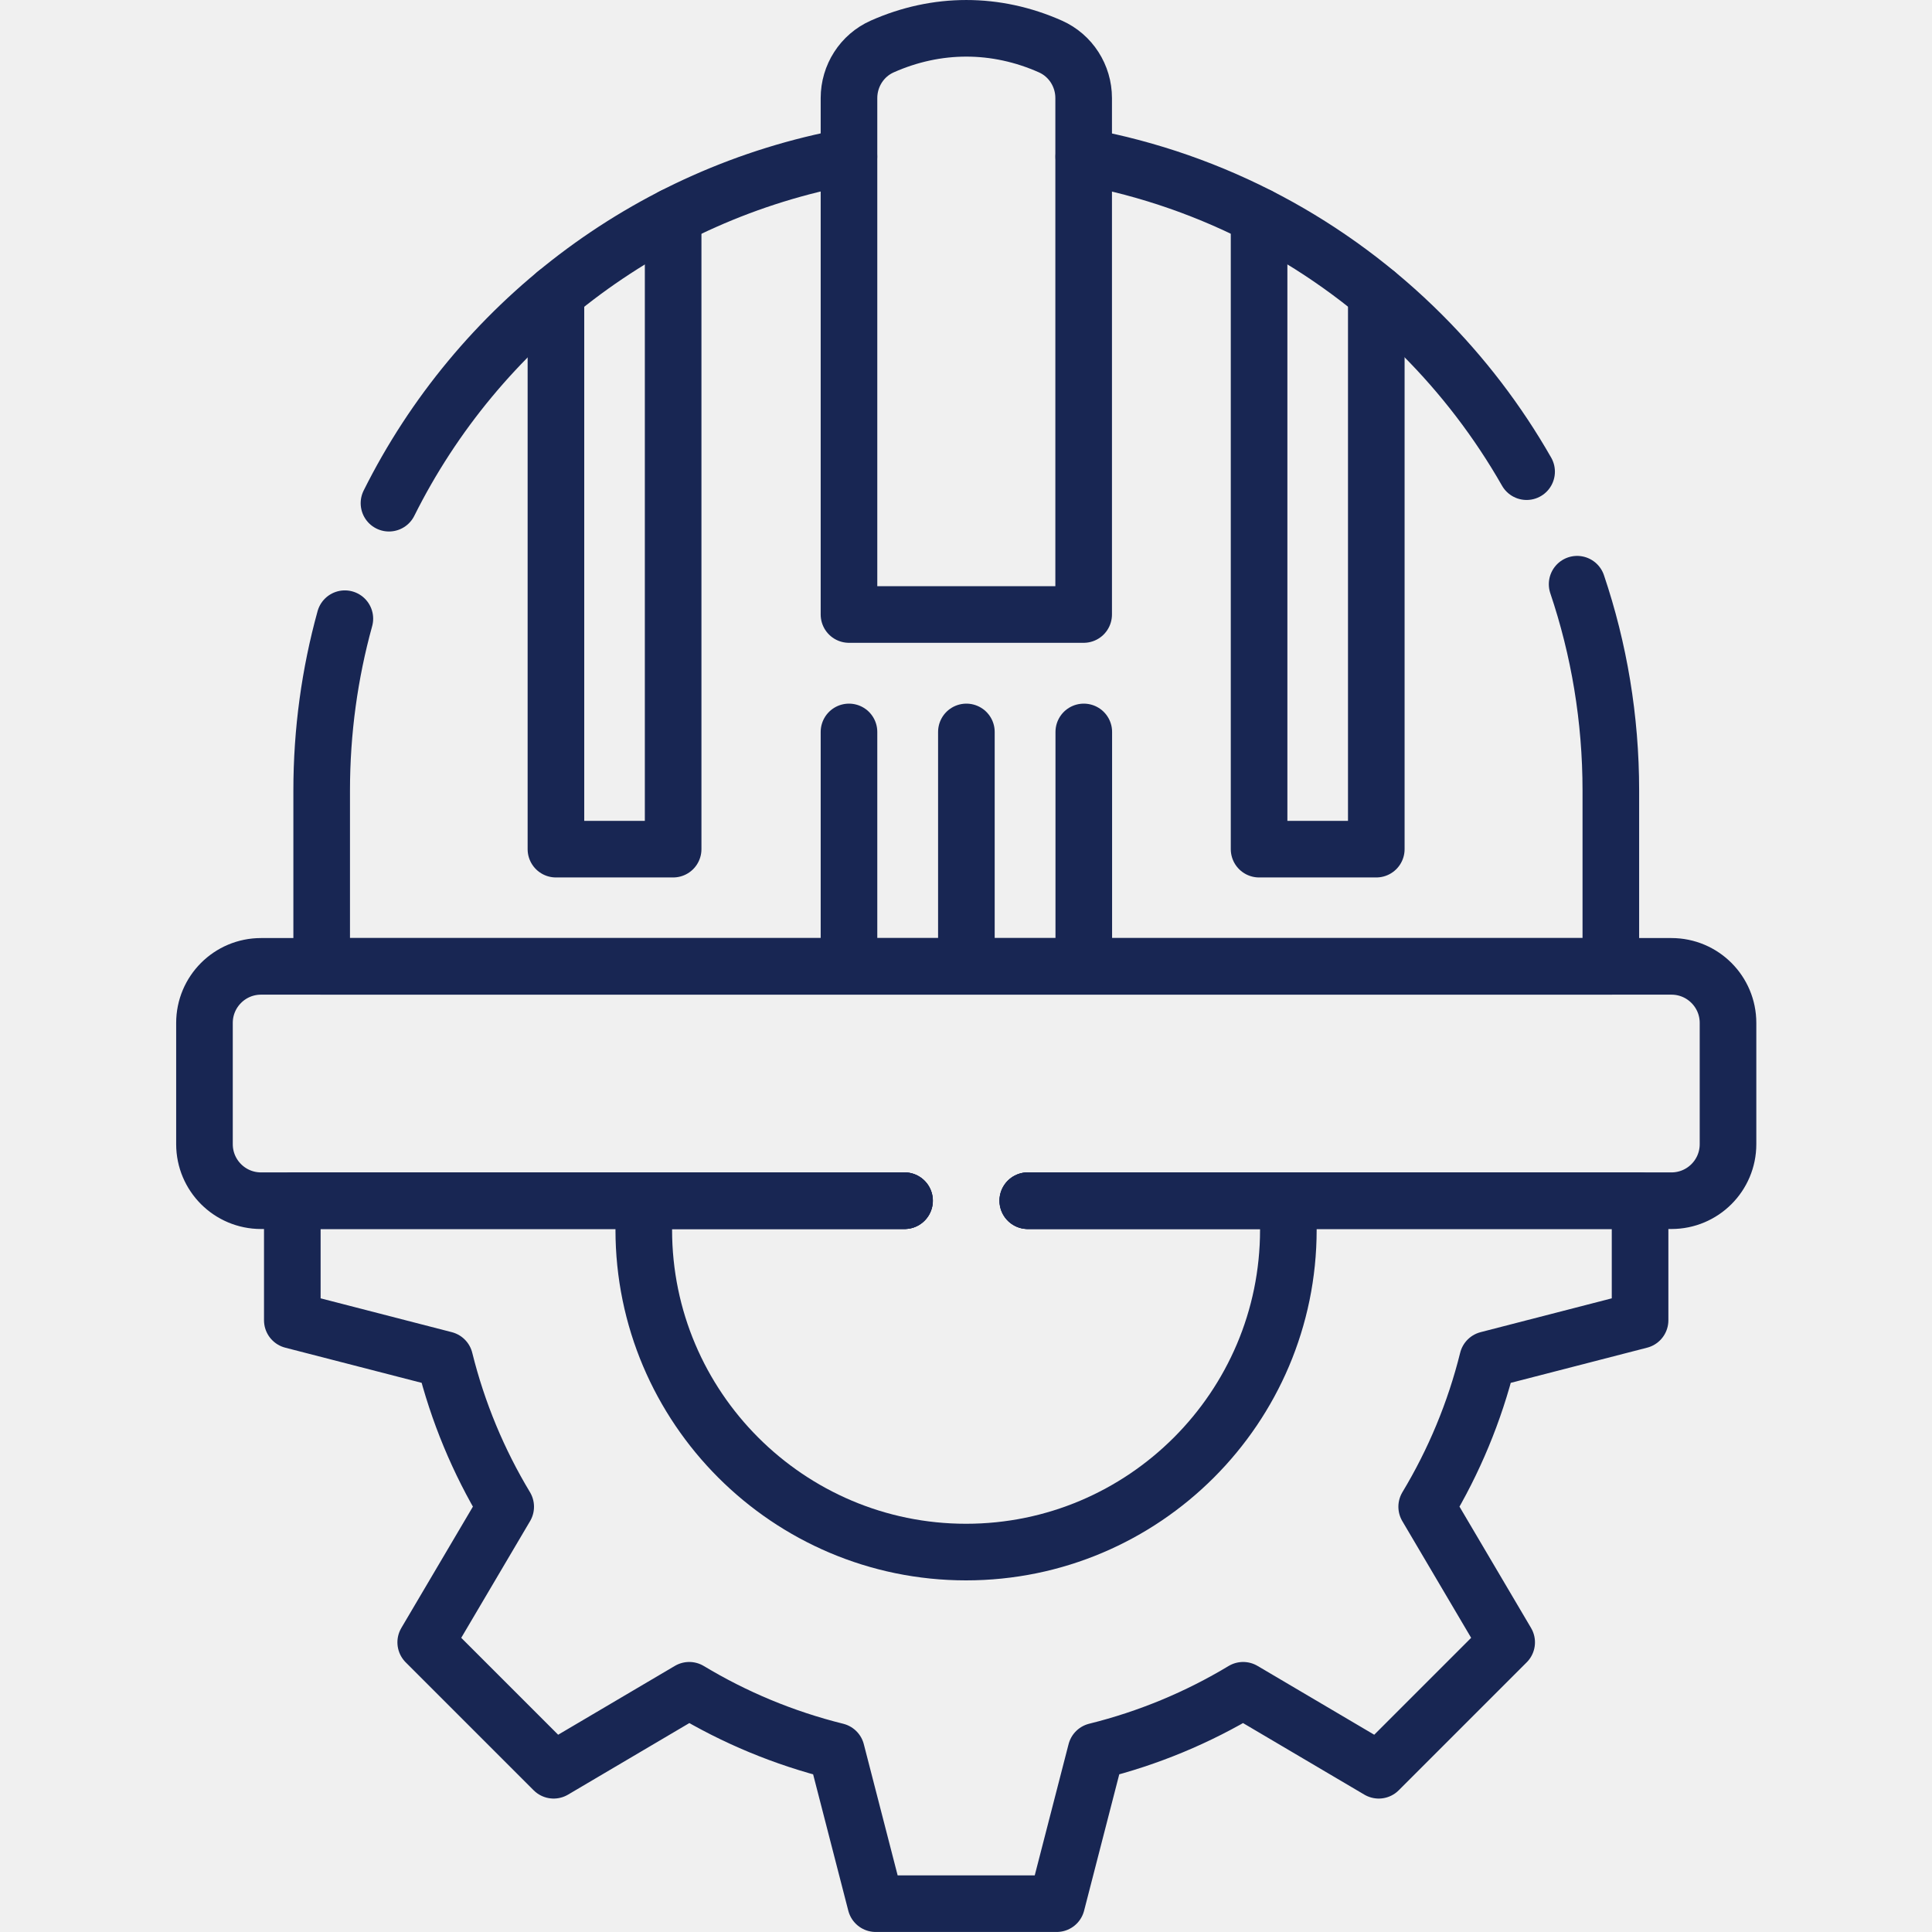
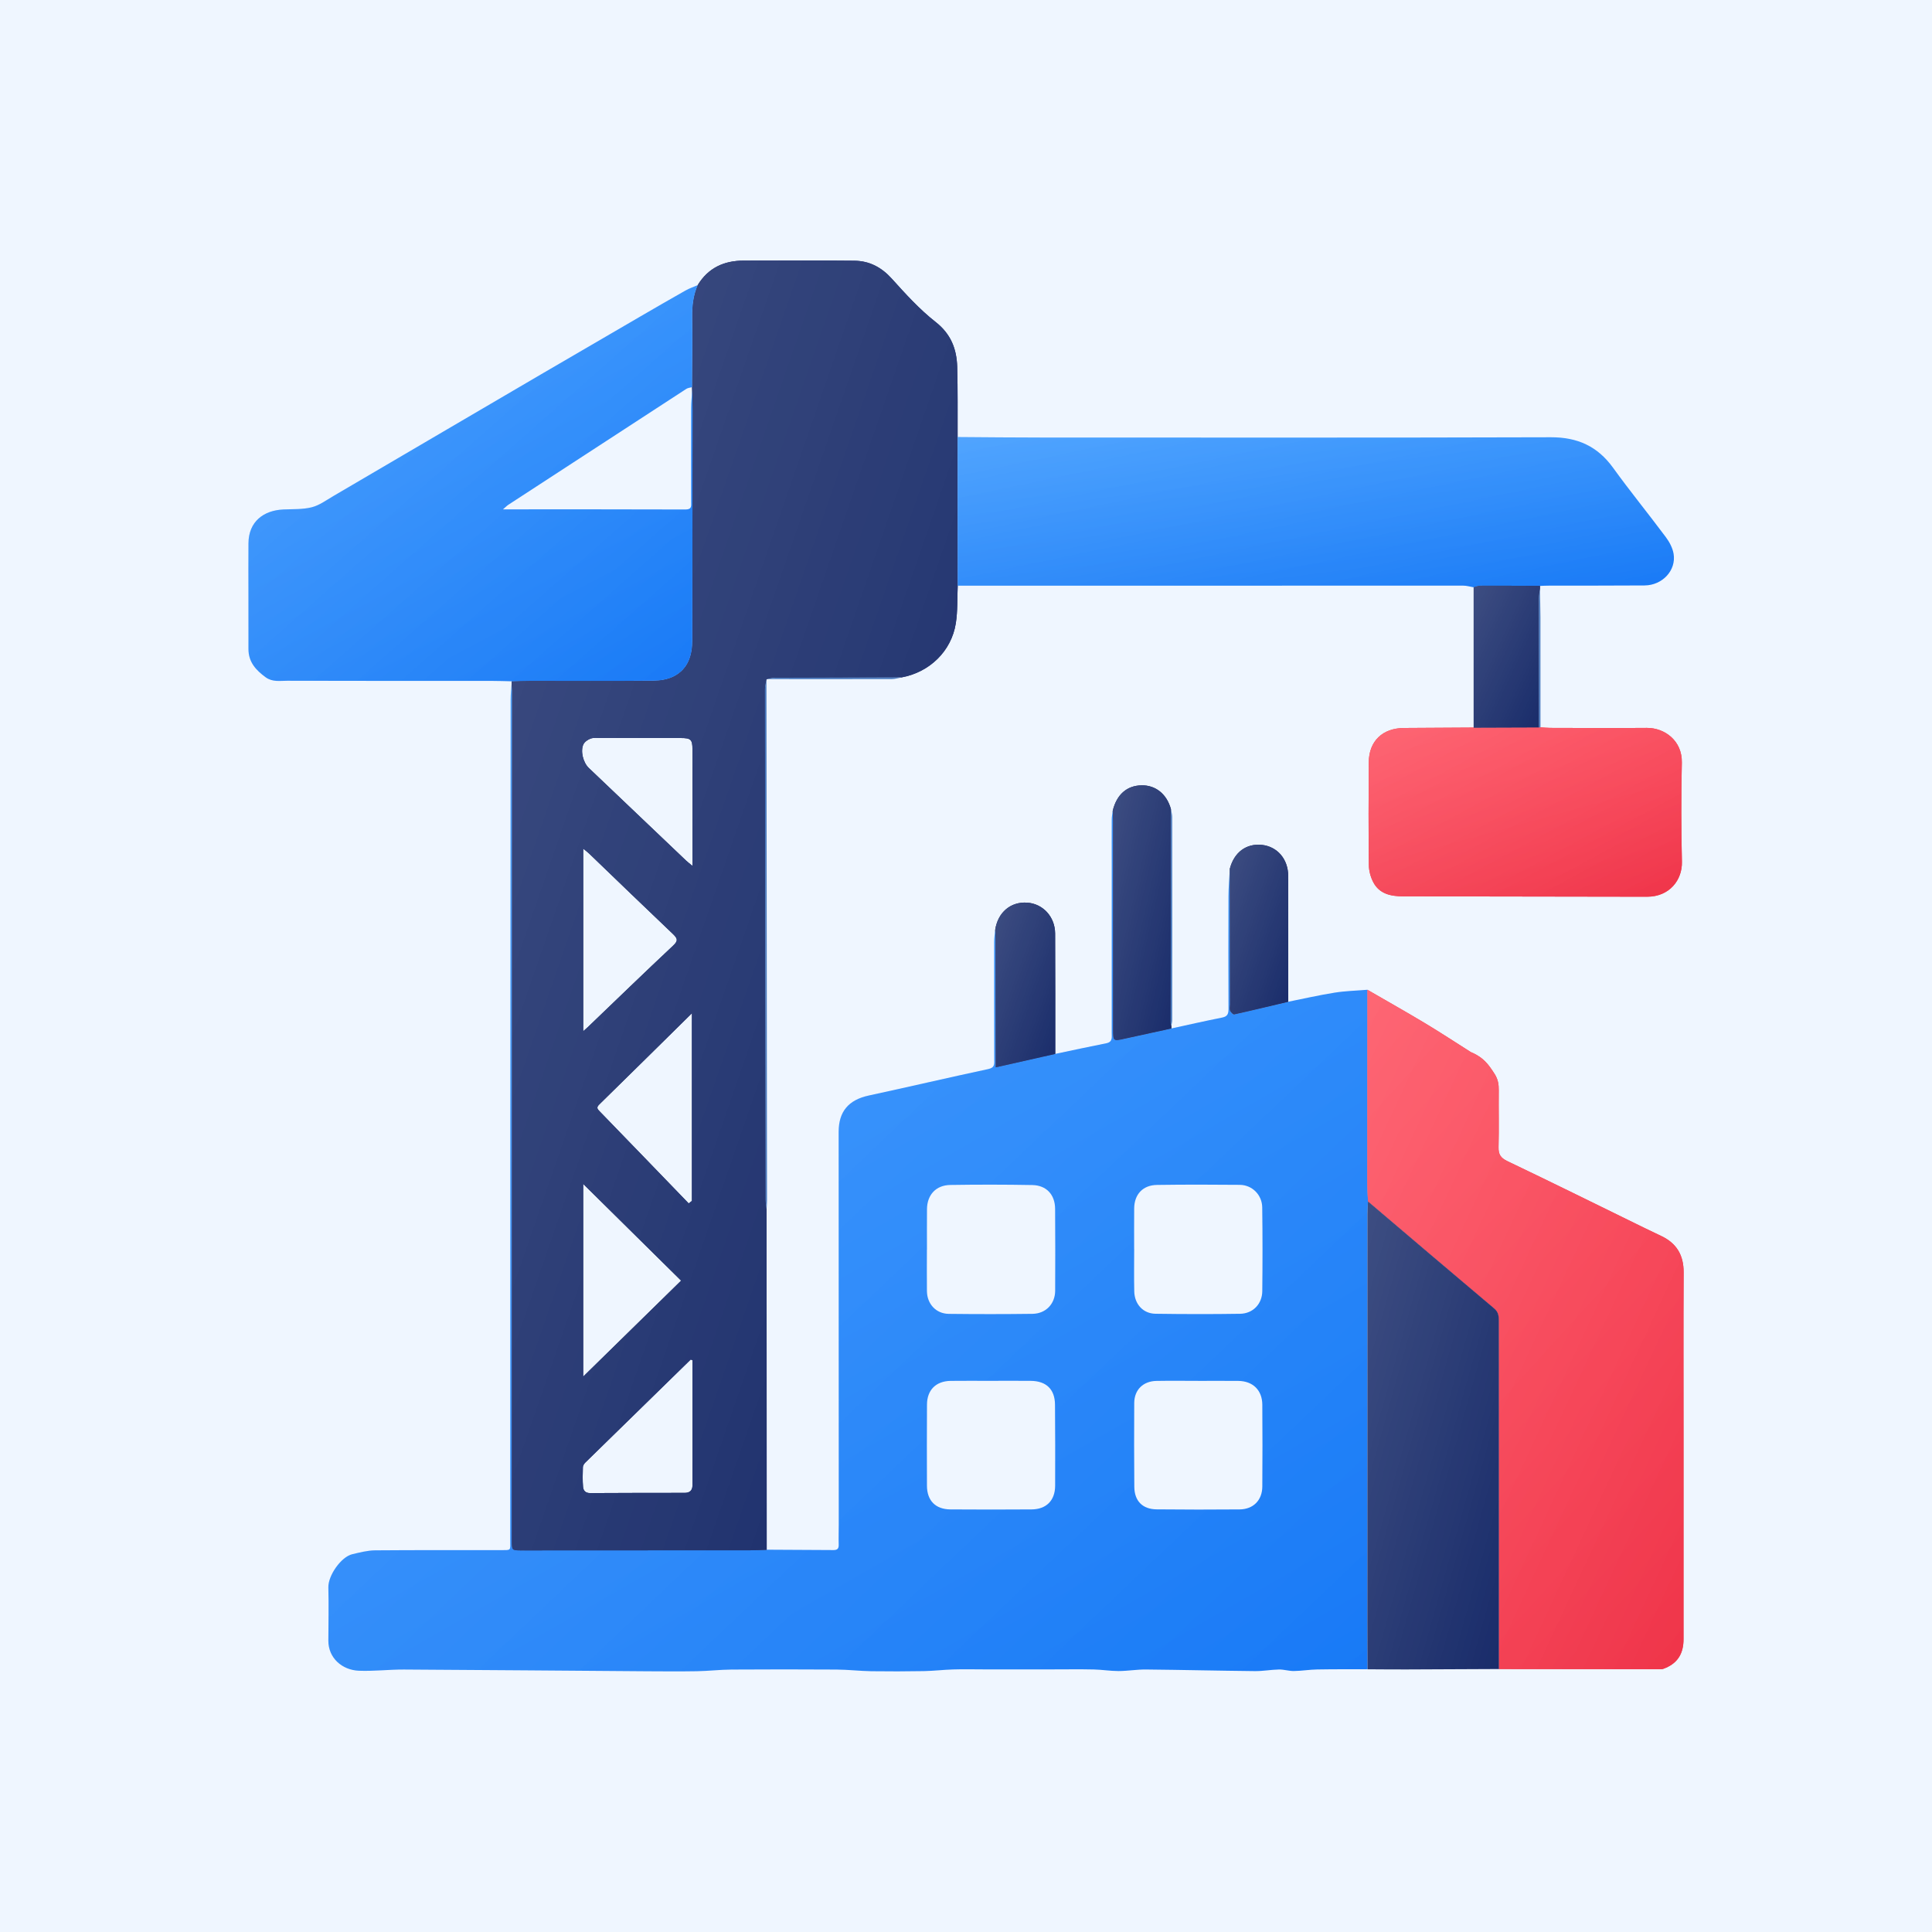
- <svg xmlns="http://www.w3.org/2000/svg" width="60" height="60" viewBox="0 0 60 60" fill="none">
-   <path d="M12.08 15.627C14.841 10.09 20.091 6.014 26.364 4.862" stroke="#182653" stroke-width="1.758" stroke-miterlimit="10" stroke-linecap="round" stroke-linejoin="round" />
-   <path d="M48.979 18.143C49.658 20.154 50.026 22.311 50.026 24.552V30.011H9.99V24.552C9.99 22.703 10.241 20.913 10.71 19.214" stroke="#182653" stroke-width="1.758" stroke-miterlimit="10" stroke-linecap="round" stroke-linejoin="round" />
-   <path d="M33.658 4.865C37.722 5.612 41.357 7.589 44.163 10.395C45.425 11.657 46.52 13.087 47.41 14.648" stroke="#182653" stroke-width="1.758" stroke-miterlimit="10" stroke-linecap="round" stroke-linejoin="round" />
-   <path d="M31.922 37.289H51.907C52.879 37.289 53.665 36.503 53.665 35.532V31.768C53.665 30.798 52.879 30.011 51.907 30.011H8.107C7.136 30.011 6.35 30.798 6.35 31.768V35.532C6.35 36.503 7.136 37.289 8.107 37.289H28.093" stroke="#182653" stroke-width="1.758" stroke-miterlimit="10" stroke-linecap="round" stroke-linejoin="round" />
-   <path d="M32.622 1.444C30.928 0.691 29.092 0.691 27.398 1.444C26.768 1.724 26.366 2.355 26.366 3.046V19.084H33.654V3.046C33.654 2.355 33.252 1.724 32.622 1.444Z" stroke="#182653" stroke-width="1.758" stroke-miterlimit="10" stroke-linecap="round" stroke-linejoin="round" />
-   <path d="M17.265 9.108V26.371H20.905V6.715" stroke="#182653" stroke-width="1.758" stroke-miterlimit="10" stroke-linecap="round" stroke-linejoin="round" />
-   <path d="M42.742 9.108V26.371H39.102V6.715" stroke="#182653" stroke-width="1.758" stroke-miterlimit="10" stroke-linecap="round" stroke-linejoin="round" />
-   <path d="M26.366 22.731V29.996" stroke="#182653" stroke-width="1.758" stroke-miterlimit="10" stroke-linecap="round" stroke-linejoin="round" />
-   <path d="M30.012 22.731V29.996" stroke="#182653" stroke-width="1.758" stroke-miterlimit="10" stroke-linecap="round" stroke-linejoin="round" />
-   <path d="M33.658 22.731V29.996" stroke="#182653" stroke-width="1.758" stroke-miterlimit="10" stroke-linecap="round" stroke-linejoin="round" />
-   <path d="M31.916 37.289H39.971C39.998 37.586 40.011 37.887 40.011 38.192C40.011 43.711 35.521 48.201 30.002 48.201C24.483 48.201 19.993 43.711 19.993 38.192C19.993 37.887 20.006 37.586 20.033 37.289H28.087" stroke="#182653" stroke-width="1.758" stroke-miterlimit="10" stroke-linecap="round" stroke-linejoin="round" />
-   <path d="M31.921 37.289H50.934V41.002L46.2 42.223C45.795 43.854 45.152 45.39 44.307 46.793L46.791 51.004L42.818 54.977L38.607 52.493C37.204 53.338 35.668 53.981 34.037 54.385L32.816 59.12H27.196L25.975 54.386C24.344 53.981 22.808 53.338 21.405 52.493L17.194 54.977L13.221 51.004L15.705 46.793C14.86 45.39 14.217 43.854 13.813 42.223L9.078 41.002V37.289H28.091" stroke="#182653" stroke-width="1.758" stroke-miterlimit="10" stroke-linecap="round" stroke-linejoin="round" />
+ <svg xmlns="http://www.w3.org/2000/svg" width="70" height="70" viewBox="0 0 70 70" fill="none">
+   <rect width="70" height="70" fill="#EFF6FF" />
+   <g clip-path="url(#clip0_81_84)">
+     <path d="M38.234 38.185C38.849 38.056 39.464 37.921 40.081 37.8C40.32 37.753 40.28 37.583 40.28 37.425C40.28 35.403 40.281 33.38 40.28 31.358C40.28 30.803 40.277 30.249 40.28 29.694C40.28 29.588 40.304 29.483 40.317 29.377C40.321 29.496 40.329 29.615 40.329 29.735C40.33 32.252 40.329 34.768 40.33 37.284C40.33 37.727 40.331 37.725 40.755 37.631C41.316 37.506 41.879 37.386 42.442 37.263C43.056 37.13 43.669 36.99 44.286 36.867C44.481 36.828 44.512 36.724 44.511 36.55C44.505 35.191 44.504 33.831 44.51 32.473C44.511 32.14 44.543 31.806 44.56 31.473C44.563 33.112 44.565 34.752 44.568 36.391C44.568 36.467 44.546 36.551 44.572 36.617C44.594 36.675 44.68 36.761 44.719 36.752C45.374 36.607 46.025 36.45 46.677 36.295C47.237 36.183 47.795 36.055 48.36 35.965C48.752 35.903 49.152 35.894 49.549 35.861C49.548 38.2 49.545 40.539 49.545 42.877C49.545 43.094 49.558 43.311 49.565 43.528C49.558 43.68 49.545 43.833 49.545 43.984C49.543 48.906 49.542 53.827 49.542 58.748C49.542 59.325 49.547 59.902 49.549 60.479C48.94 60.481 48.33 60.477 47.72 60.488C47.441 60.493 47.162 60.54 46.883 60.544C46.702 60.547 46.52 60.486 46.34 60.489C46.049 60.495 45.76 60.55 45.47 60.547C44.156 60.534 42.843 60.502 41.528 60.489C41.195 60.485 40.861 60.544 40.528 60.545C40.227 60.545 39.926 60.494 39.625 60.488C39.122 60.477 38.618 60.485 38.115 60.485C37.296 60.485 36.477 60.485 35.657 60.485C35.284 60.485 34.911 60.475 34.539 60.487C34.183 60.497 33.829 60.541 33.473 60.547C32.839 60.558 32.204 60.56 31.57 60.551C31.149 60.544 30.729 60.494 30.308 60.491C29.043 60.483 27.777 60.483 26.511 60.491C26.09 60.494 25.67 60.544 25.249 60.551C24.648 60.561 24.046 60.557 23.445 60.553C20.508 60.532 17.572 60.506 14.636 60.49C14.093 60.488 13.549 60.555 13.008 60.534C12.391 60.51 11.895 60.069 11.897 59.445C11.899 58.803 11.914 58.16 11.897 57.518C11.885 57.082 12.361 56.407 12.764 56.312C13.035 56.249 13.312 56.175 13.588 56.172C15.09 56.159 16.594 56.167 18.096 56.164C18.544 56.163 18.487 56.203 18.487 55.785C18.489 50.764 18.487 45.744 18.489 40.723C18.491 35.594 18.495 30.464 18.501 25.335C18.501 25.152 18.524 24.969 18.537 24.786C18.544 24.861 18.557 24.937 18.557 25.012C18.554 35.279 18.55 45.544 18.546 55.81C18.546 56.17 18.545 56.17 18.897 56.169C21.662 56.168 24.427 56.167 27.193 56.165C27.388 56.165 27.584 56.155 27.779 56.149C28.585 56.153 29.391 56.155 30.196 56.162C30.334 56.163 30.392 56.115 30.388 55.972C30.381 55.722 30.39 55.471 30.39 55.221C30.388 50.484 30.388 45.748 30.386 41.011C30.386 40.269 30.747 39.851 31.477 39.693C32.922 39.381 34.362 39.043 35.808 38.734C36.054 38.682 36.023 38.54 36.023 38.38C36.022 36.964 36.018 35.549 36.02 34.133C36.02 33.984 36.044 33.835 36.058 33.686C36.063 33.794 36.072 33.901 36.072 34.01C36.075 35.432 36.076 36.854 36.078 38.275C36.078 38.392 36.078 38.51 36.078 38.666C36.823 38.498 37.529 38.339 38.235 38.181L38.234 38.185ZM41.092 45.255H41.093C41.093 45.767 41.085 46.278 41.096 46.789C41.106 47.252 41.416 47.593 41.863 47.6C42.886 47.615 43.908 47.617 44.931 47.601C45.396 47.594 45.731 47.245 45.735 46.781C45.746 45.77 45.747 44.758 45.733 43.746C45.726 43.291 45.369 42.934 44.92 42.929C43.919 42.919 42.918 42.918 41.918 42.932C41.405 42.94 41.097 43.276 41.093 43.787C41.089 44.276 41.092 44.766 41.092 45.255ZM33.585 45.281H33.583C33.583 45.781 33.578 46.282 33.584 46.782C33.591 47.247 33.916 47.599 34.376 47.604C35.388 47.616 36.399 47.616 37.41 47.603C37.892 47.596 38.228 47.243 38.231 46.767C38.236 45.777 38.236 44.787 38.229 43.797C38.225 43.283 37.915 42.946 37.401 42.936C36.412 42.918 35.422 42.918 34.432 42.933C33.91 42.941 33.59 43.293 33.586 43.812C33.582 44.302 33.585 44.791 33.585 45.28V45.281ZM43.403 50.031C42.902 50.031 42.402 50.024 41.901 50.033C41.418 50.041 41.099 50.354 41.095 50.831C41.089 51.844 41.09 52.856 41.098 53.868C41.102 54.384 41.396 54.683 41.91 54.687C42.911 54.697 43.913 54.698 44.914 54.689C45.408 54.685 45.732 54.357 45.736 53.864C45.743 52.873 45.744 51.882 45.736 50.892C45.732 50.369 45.395 50.04 44.872 50.033C44.382 50.028 43.892 50.032 43.402 50.032L43.403 50.031ZM35.91 50.031C35.42 50.031 34.931 50.025 34.441 50.032C33.91 50.04 33.589 50.362 33.586 50.892C33.581 51.871 33.581 52.851 33.585 53.83C33.587 54.369 33.894 54.685 34.434 54.689C35.414 54.696 36.394 54.696 37.373 54.689C37.91 54.686 38.227 54.367 38.23 53.833C38.235 52.854 38.232 51.874 38.225 50.894C38.221 50.338 37.911 50.036 37.346 50.031C36.867 50.026 36.389 50.03 35.91 50.03L35.91 50.031Z" fill="url(#paint0_linear_81_84)" />
+     <path d="M38.234 38.185C38.849 38.056 39.464 37.921 40.081 37.8C40.32 37.753 40.28 37.583 40.28 37.425C40.28 35.403 40.281 33.38 40.28 31.358C40.28 30.803 40.277 30.249 40.28 29.694C40.28 29.588 40.304 29.483 40.317 29.377C40.321 29.496 40.329 29.615 40.329 29.735C40.33 32.252 40.329 34.768 40.33 37.284C40.33 37.727 40.331 37.725 40.755 37.631C41.316 37.506 41.879 37.386 42.442 37.263C43.056 37.13 43.669 36.99 44.286 36.867C44.481 36.828 44.512 36.724 44.511 36.55C44.505 35.191 44.504 33.831 44.51 32.473C44.511 32.14 44.543 31.806 44.56 31.473C44.563 33.112 44.565 34.752 44.568 36.391C44.568 36.467 44.546 36.551 44.572 36.617C44.594 36.675 44.68 36.761 44.719 36.752C45.374 36.607 46.025 36.45 46.677 36.295C47.237 36.183 47.795 36.055 48.36 35.965C48.752 35.903 49.152 35.894 49.549 35.861C49.548 38.2 49.545 40.539 49.545 42.877C49.545 43.094 49.558 43.311 49.565 43.528C49.558 43.68 49.545 43.833 49.545 43.984C49.543 48.906 49.542 53.827 49.542 58.748C49.542 59.325 49.547 59.902 49.549 60.479C48.94 60.481 48.33 60.477 47.72 60.488C47.441 60.493 47.162 60.54 46.883 60.544C46.702 60.547 46.52 60.486 46.34 60.489C46.049 60.495 45.76 60.55 45.47 60.547C44.156 60.534 42.843 60.502 41.528 60.489C41.195 60.485 40.861 60.544 40.528 60.545C40.227 60.545 39.926 60.494 39.625 60.488C39.122 60.477 38.618 60.485 38.115 60.485C37.296 60.485 36.477 60.485 35.657 60.485C35.284 60.485 34.911 60.475 34.539 60.487C34.183 60.497 33.829 60.541 33.473 60.547C32.839 60.558 32.204 60.56 31.57 60.551C31.149 60.544 30.729 60.494 30.308 60.491C29.043 60.483 27.777 60.483 26.511 60.491C26.09 60.494 25.67 60.544 25.249 60.551C24.648 60.561 24.046 60.557 23.445 60.553C20.508 60.532 17.572 60.506 14.636 60.49C14.093 60.488 13.549 60.555 13.008 60.534C12.391 60.51 11.895 60.069 11.897 59.445C11.899 58.803 11.914 58.16 11.897 57.518C11.885 57.082 12.361 56.407 12.764 56.312C13.035 56.249 13.312 56.175 13.588 56.172C15.09 56.159 16.594 56.167 18.096 56.164C18.544 56.163 18.487 56.203 18.487 55.785C18.489 50.764 18.487 45.744 18.489 40.723C18.491 35.594 18.495 30.464 18.501 25.335C18.501 25.152 18.524 24.969 18.537 24.786C18.544 24.861 18.557 24.937 18.557 25.012C18.554 35.279 18.55 45.544 18.546 55.81C18.546 56.17 18.545 56.17 18.897 56.169C21.662 56.168 24.427 56.167 27.193 56.165C27.388 56.165 27.584 56.155 27.779 56.149C28.585 56.153 29.391 56.155 30.196 56.162C30.334 56.163 30.392 56.115 30.388 55.972C30.381 55.722 30.39 55.471 30.39 55.221C30.388 50.484 30.388 45.748 30.386 41.011C30.386 40.269 30.747 39.851 31.477 39.693C32.922 39.381 34.362 39.043 35.808 38.734C36.054 38.682 36.023 38.54 36.023 38.38C36.022 36.964 36.018 35.549 36.02 34.133C36.02 33.984 36.044 33.835 36.058 33.686C36.063 33.794 36.072 33.901 36.072 34.01C36.075 35.432 36.076 36.854 36.078 38.275C36.078 38.392 36.078 38.51 36.078 38.666C36.823 38.498 37.529 38.339 38.235 38.181L38.234 38.185ZM41.092 45.255H41.093C41.093 45.767 41.085 46.278 41.096 46.789C41.106 47.252 41.416 47.593 41.863 47.6C42.886 47.615 43.908 47.617 44.931 47.601C45.396 47.594 45.731 47.245 45.735 46.781C45.746 45.77 45.747 44.758 45.733 43.746C45.726 43.291 45.369 42.934 44.92 42.929C43.919 42.919 42.918 42.918 41.918 42.932C41.405 42.94 41.097 43.276 41.093 43.787C41.089 44.276 41.092 44.766 41.092 45.255ZM33.585 45.281H33.583C33.583 45.781 33.578 46.282 33.584 46.782C33.591 47.247 33.916 47.599 34.376 47.604C35.388 47.616 36.399 47.616 37.41 47.603C37.892 47.596 38.228 47.243 38.231 46.767C38.236 45.777 38.236 44.787 38.229 43.797C38.225 43.283 37.915 42.946 37.401 42.936C36.412 42.918 35.422 42.918 34.432 42.933C33.91 42.941 33.59 43.293 33.586 43.812C33.582 44.302 33.585 44.791 33.585 45.28V45.281ZM43.403 50.031C42.902 50.031 42.402 50.024 41.901 50.033C41.418 50.041 41.099 50.354 41.095 50.831C41.089 51.844 41.09 52.856 41.098 53.868C41.102 54.384 41.396 54.683 41.91 54.687C42.911 54.697 43.913 54.698 44.914 54.689C45.408 54.685 45.732 54.357 45.736 53.864C45.743 52.873 45.744 51.882 45.736 50.892C45.732 50.369 45.395 50.04 44.872 50.033C44.382 50.028 43.892 50.032 43.402 50.032L43.403 50.031ZM35.91 50.031C35.42 50.031 34.931 50.025 34.441 50.032C33.91 50.04 33.589 50.362 33.586 50.892C33.581 51.871 33.581 52.851 33.585 53.83C33.587 54.369 33.894 54.685 34.434 54.689C35.414 54.696 36.394 54.696 37.373 54.689C37.91 54.686 38.227 54.367 38.23 53.833C38.235 52.854 38.232 51.874 38.225 50.894C38.221 50.338 37.911 50.036 37.346 50.031C36.867 50.026 36.389 50.03 35.91 50.03L35.91 50.031Z" fill="url(#paint1_linear_81_84)" />
+     <path d="M27.778 56.153C27.583 56.159 27.387 56.169 27.192 56.169C24.426 56.171 21.661 56.172 18.896 56.173C18.544 56.173 18.545 56.174 18.545 55.815C18.549 45.549 18.553 35.283 18.556 25.017C18.556 24.941 18.543 24.866 18.536 24.79C18.536 24.754 18.536 24.719 18.536 24.683C18.764 24.678 18.993 24.667 19.221 24.667C20.702 24.667 22.183 24.676 23.664 24.663C23.915 24.661 24.192 24.619 24.411 24.506C24.934 24.239 25.083 23.742 25.084 23.189C25.088 20.412 25.091 17.636 25.094 14.859C25.094 14.62 25.083 14.382 25.078 14.143C25.077 14.104 25.075 14.065 25.075 14.026C25.078 13.173 25.092 12.319 25.08 11.466C25.075 11.07 25.123 10.693 25.279 10.33C25.659 9.706 26.231 9.443 26.944 9.443C28.283 9.443 29.622 9.432 30.96 9.447C31.5 9.453 31.94 9.685 32.313 10.099C32.811 10.651 33.318 11.211 33.9 11.667C34.455 12.103 34.662 12.643 34.681 13.289C34.705 14.137 34.693 14.987 34.696 15.835C34.698 17.63 34.698 19.425 34.7 21.221C34.679 21.676 34.701 22.137 34.631 22.584C34.472 23.592 33.681 24.357 32.666 24.543C31.134 24.547 29.601 24.55 28.068 24.557C27.975 24.557 27.881 24.588 27.788 24.604L27.77 24.614C27.752 24.736 27.716 24.858 27.716 24.98C27.721 31.14 27.73 37.301 27.74 43.462C27.74 43.579 27.763 43.696 27.775 43.814C27.776 47.926 27.778 52.039 27.779 56.152L27.778 56.153ZM21.13 49.877C22.335 48.696 23.496 47.558 24.678 46.4C23.501 45.238 22.338 44.088 21.13 42.895V49.876V49.877ZM24.954 43.602C24.992 43.572 25.032 43.542 25.07 43.511V36.711C23.927 37.838 22.823 38.93 21.713 40.016C21.595 40.131 21.647 40.184 21.732 40.272C22.808 41.38 23.88 42.491 24.953 43.602H24.954ZM25.09 49.285C25.069 49.275 25.049 49.266 25.027 49.257C23.753 50.501 22.478 51.746 21.205 52.993C21.163 53.035 21.121 53.101 21.119 53.157C21.111 53.396 21.105 53.636 21.125 53.874C21.137 54.005 21.212 54.098 21.38 54.097C22.521 54.089 23.664 54.091 24.805 54.089C24.986 54.089 25.09 54.008 25.09 53.813C25.088 52.304 25.09 50.795 25.09 49.286V49.285ZM21.131 37.363C21.209 37.294 21.256 37.256 21.299 37.214C22.328 36.228 23.35 35.236 24.389 34.262C24.581 34.082 24.547 34 24.383 33.842C23.366 32.876 22.358 31.9 21.347 30.928C21.288 30.871 21.221 30.822 21.131 30.748V37.362V37.363ZM25.092 31.375C25.092 31.235 25.092 31.151 25.092 31.069C25.092 29.763 25.092 28.456 25.089 27.15C25.089 26.795 25.03 26.74 24.666 26.74C23.698 26.739 22.729 26.739 21.76 26.739C21.64 26.739 21.512 26.721 21.403 26.759C21.302 26.794 21.186 26.874 21.14 26.965C21.021 27.208 21.129 27.629 21.331 27.823C22.506 28.942 23.68 30.06 24.855 31.178C24.914 31.235 24.98 31.283 25.092 31.375L25.092 31.375Z" fill="#27336D" />
+     <path d="M27.778 56.153C27.583 56.159 27.387 56.169 27.192 56.169C24.426 56.171 21.661 56.172 18.896 56.173C18.544 56.173 18.545 56.174 18.545 55.815C18.549 45.549 18.553 35.283 18.556 25.017C18.556 24.941 18.543 24.866 18.536 24.79C18.536 24.754 18.536 24.719 18.536 24.683C18.764 24.678 18.993 24.667 19.221 24.667C20.702 24.667 22.183 24.676 23.664 24.663C23.915 24.661 24.192 24.619 24.411 24.506C24.934 24.239 25.083 23.742 25.084 23.189C25.088 20.412 25.091 17.636 25.094 14.859C25.094 14.62 25.083 14.382 25.078 14.143C25.077 14.104 25.075 14.065 25.075 14.026C25.078 13.173 25.092 12.319 25.08 11.466C25.075 11.07 25.123 10.693 25.279 10.33C25.659 9.706 26.231 9.443 26.944 9.443C28.283 9.443 29.622 9.432 30.96 9.447C31.5 9.453 31.94 9.685 32.313 10.099C32.811 10.651 33.318 11.211 33.9 11.667C34.455 12.103 34.662 12.643 34.681 13.289C34.705 14.137 34.693 14.987 34.696 15.835C34.698 17.63 34.698 19.425 34.7 21.221C34.679 21.676 34.701 22.137 34.631 22.584C34.472 23.592 33.681 24.357 32.666 24.543C31.134 24.547 29.601 24.55 28.068 24.557C27.975 24.557 27.881 24.588 27.788 24.604L27.77 24.614C27.752 24.736 27.716 24.858 27.716 24.98C27.721 31.14 27.73 37.301 27.74 43.462C27.74 43.579 27.763 43.696 27.775 43.814C27.776 47.926 27.778 52.039 27.779 56.152L27.778 56.153ZM21.13 49.877C22.335 48.696 23.496 47.558 24.678 46.4C23.501 45.238 22.338 44.088 21.13 42.895V49.876V49.877ZM24.954 43.602C24.992 43.572 25.032 43.542 25.07 43.511V36.711C23.927 37.838 22.823 38.93 21.713 40.016C21.595 40.131 21.647 40.184 21.732 40.272C22.808 41.38 23.88 42.491 24.953 43.602H24.954ZM25.09 49.285C25.069 49.275 25.049 49.266 25.027 49.257C23.753 50.501 22.478 51.746 21.205 52.993C21.163 53.035 21.121 53.101 21.119 53.157C21.111 53.396 21.105 53.636 21.125 53.874C21.137 54.005 21.212 54.098 21.38 54.097C22.521 54.089 23.664 54.091 24.805 54.089C24.986 54.089 25.09 54.008 25.09 53.813C25.088 52.304 25.09 50.795 25.09 49.286V49.285ZM21.131 37.363C21.209 37.294 21.256 37.256 21.299 37.214C22.328 36.228 23.35 35.236 24.389 34.262C24.581 34.082 24.547 34 24.383 33.842C23.366 32.876 22.358 31.9 21.347 30.928C21.288 30.871 21.221 30.822 21.131 30.748V37.362V37.363ZM25.092 31.375C25.092 31.235 25.092 31.151 25.092 31.069C25.092 29.763 25.092 28.456 25.089 27.15C25.089 26.795 25.03 26.74 24.666 26.74C23.698 26.739 22.729 26.739 21.76 26.739C21.64 26.739 21.512 26.721 21.403 26.759C21.302 26.794 21.186 26.874 21.14 26.965C21.021 27.208 21.129 27.629 21.331 27.823C22.506 28.942 23.68 30.06 24.855 31.178C24.914 31.235 24.98 31.283 25.092 31.375L25.092 31.375Z" fill="#192C6A" />
+     <path d="M27.778 56.153C27.583 56.159 27.387 56.169 27.192 56.169C24.426 56.171 21.661 56.172 18.896 56.173C18.544 56.173 18.545 56.174 18.545 55.815C18.549 45.549 18.553 35.283 18.556 25.017C18.556 24.941 18.543 24.866 18.536 24.79C18.536 24.754 18.536 24.719 18.536 24.683C18.764 24.678 18.993 24.667 19.221 24.667C20.702 24.667 22.183 24.676 23.664 24.663C23.915 24.661 24.192 24.619 24.411 24.506C24.934 24.239 25.083 23.742 25.084 23.189C25.088 20.412 25.091 17.636 25.094 14.859C25.094 14.62 25.083 14.382 25.078 14.143C25.077 14.104 25.075 14.065 25.075 14.026C25.078 13.173 25.092 12.319 25.08 11.466C25.075 11.07 25.123 10.693 25.279 10.33C25.659 9.706 26.231 9.443 26.944 9.443C28.283 9.443 29.622 9.432 30.96 9.447C31.5 9.453 31.94 9.685 32.313 10.099C32.811 10.651 33.318 11.211 33.9 11.667C34.455 12.103 34.662 12.643 34.681 13.289C34.705 14.137 34.693 14.987 34.696 15.835C34.698 17.63 34.698 19.425 34.7 21.221C34.679 21.676 34.701 22.137 34.631 22.584C34.472 23.592 33.681 24.357 32.666 24.543C31.134 24.547 29.601 24.55 28.068 24.557C27.975 24.557 27.881 24.588 27.788 24.604L27.77 24.614C27.752 24.736 27.716 24.858 27.716 24.98C27.721 31.14 27.73 37.301 27.74 43.462C27.74 43.579 27.763 43.696 27.775 43.814C27.776 47.926 27.778 52.039 27.779 56.152L27.778 56.153ZM21.13 49.877C22.335 48.696 23.496 47.558 24.678 46.4C23.501 45.238 22.338 44.088 21.13 42.895V49.876V49.877ZM24.954 43.602C24.992 43.572 25.032 43.542 25.07 43.511V36.711C23.927 37.838 22.823 38.93 21.713 40.016C21.595 40.131 21.647 40.184 21.732 40.272C22.808 41.38 23.88 42.491 24.953 43.602H24.954ZM25.09 49.285C25.069 49.275 25.049 49.266 25.027 49.257C23.753 50.501 22.478 51.746 21.205 52.993C21.163 53.035 21.121 53.101 21.119 53.157C21.111 53.396 21.105 53.636 21.125 53.874C21.137 54.005 21.212 54.098 21.38 54.097C22.521 54.089 23.664 54.091 24.805 54.089C24.986 54.089 25.09 54.008 25.09 53.813C25.088 52.304 25.09 50.795 25.09 49.286V49.285ZM21.131 37.363C21.209 37.294 21.256 37.256 21.299 37.214C22.328 36.228 23.35 35.236 24.389 34.262C24.581 34.082 24.547 34 24.383 33.842C23.366 32.876 22.358 31.9 21.347 30.928C21.288 30.871 21.221 30.822 21.131 30.748V37.362V37.363ZM25.092 31.375C25.092 31.235 25.092 31.151 25.092 31.069C25.092 29.763 25.092 28.456 25.089 27.15C25.089 26.795 25.03 26.74 24.666 26.74C23.698 26.739 22.729 26.739 21.76 26.739C21.64 26.739 21.512 26.721 21.403 26.759C21.302 26.794 21.186 26.874 21.14 26.965C21.021 27.208 21.129 27.629 21.331 27.823C22.506 28.942 23.68 30.06 24.855 31.178C24.914 31.235 24.98 31.283 25.092 31.375L25.092 31.375Z" fill="url(#paint2_linear_81_84)" />
+     <path d="M49.564 43.531C49.557 43.314 49.544 43.096 49.544 42.879C49.544 40.541 49.546 38.202 49.548 35.864C50.246 36.268 50.95 36.664 51.641 37.079C52.196 37.412 52.736 37.769 53.284 38.115C53.311 38.132 53.343 38.141 53.372 38.155C53.741 38.33 53.917 38.539 54.156 38.917C54.278 39.112 54.305 39.293 54.302 39.508C54.295 40.193 54.312 40.88 54.295 41.565C54.289 41.83 54.372 41.954 54.62 42.073C56.277 42.864 57.923 43.679 59.572 44.486C59.776 44.586 59.981 44.683 60.185 44.78C60.744 45.042 61.004 45.475 61.001 46.099C60.99 48.059 60.998 50.019 60.997 51.979C60.997 54.45 60.995 56.922 60.997 59.394C60.997 59.875 60.813 60.23 60.361 60.426C60.305 60.45 60.244 60.479 60.185 60.479C58.225 60.479 56.266 60.475 54.306 60.473C54.306 58.569 54.306 56.666 54.306 54.762C54.306 52.468 54.304 50.172 54.304 47.877C54.304 47.702 54.3 47.547 54.14 47.412C52.611 46.123 51.088 44.825 49.564 43.531Z" fill="#EC4652" />
+     <path d="M49.564 43.531C49.557 43.314 49.544 43.096 49.544 42.879C49.544 40.541 49.546 38.202 49.548 35.864C50.246 36.268 50.95 36.664 51.641 37.079C52.196 37.412 52.736 37.769 53.284 38.115C53.311 38.132 53.343 38.141 53.372 38.155C53.741 38.33 53.917 38.539 54.156 38.917C54.278 39.112 54.305 39.293 54.302 39.508C54.295 40.193 54.312 40.88 54.295 41.565C54.289 41.83 54.372 41.954 54.62 42.073C56.277 42.864 57.923 43.679 59.572 44.486C59.776 44.586 59.981 44.683 60.185 44.78C60.744 45.042 61.004 45.475 61.001 46.099C60.99 48.059 60.998 50.019 60.997 51.979C60.997 54.45 60.995 56.922 60.997 59.394C60.997 59.875 60.813 60.23 60.361 60.426C60.305 60.45 60.244 60.479 60.185 60.479C58.225 60.479 56.266 60.475 54.306 60.473C54.306 58.569 54.306 56.666 54.306 54.762C54.306 52.468 54.304 50.172 54.304 47.877C54.304 47.702 54.3 47.547 54.14 47.412C52.611 46.123 51.088 44.825 49.564 43.531Z" fill="url(#paint3_linear_81_84)" />
+     <path d="M49.564 43.531C49.557 43.314 49.544 43.096 49.544 42.879C49.544 40.541 49.546 38.202 49.548 35.864C50.246 36.268 50.95 36.664 51.641 37.079C52.196 37.412 52.736 37.769 53.284 38.115C53.311 38.132 53.343 38.141 53.372 38.155C53.741 38.33 53.917 38.539 54.156 38.917C54.278 39.112 54.305 39.293 54.302 39.508C54.295 40.193 54.312 40.88 54.295 41.565C54.289 41.83 54.372 41.954 54.62 42.073C56.277 42.864 57.923 43.679 59.572 44.486C59.776 44.586 59.981 44.683 60.185 44.78C60.744 45.042 61.004 45.475 61.001 46.099C60.99 48.059 60.998 50.019 60.997 51.979C60.997 54.45 60.995 56.922 60.997 59.394C60.997 59.875 60.813 60.23 60.361 60.426C60.305 60.45 60.244 60.479 60.185 60.479C58.225 60.479 56.266 60.475 54.306 60.473C54.306 58.569 54.306 56.666 54.306 54.762C54.306 52.468 54.304 50.172 54.304 47.877C54.304 47.702 54.3 47.547 54.14 47.412C52.611 46.123 51.088 44.825 49.564 43.531Z" fill="url(#paint4_linear_81_84)" />
+     <path d="M25.078 14.144C25.083 14.382 25.094 14.621 25.094 14.86C25.092 17.637 25.089 20.413 25.084 23.19C25.083 23.743 24.934 24.239 24.411 24.507C24.192 24.619 23.916 24.661 23.665 24.663C22.183 24.677 20.702 24.667 19.221 24.668C18.993 24.668 18.765 24.678 18.536 24.684C18.297 24.679 18.058 24.67 17.819 24.67C15.347 24.669 12.874 24.673 10.402 24.665C10.141 24.665 9.87 24.718 9.622 24.537C9.267 24.276 9 23.985 9.002 23.509C9.007 22.235 8.995 20.961 9.002 19.686C9.007 18.899 9.546 18.493 10.265 18.459C10.61 18.443 10.966 18.462 11.295 18.379C11.573 18.309 11.823 18.122 12.078 17.973C13.454 17.169 14.828 16.361 16.202 15.555C17.359 14.876 18.515 14.198 19.673 13.522C20.84 12.84 22.009 12.159 23.178 11.48C23.73 11.159 24.283 10.839 24.839 10.525C24.978 10.446 25.132 10.395 25.279 10.331C25.123 10.694 25.075 11.072 25.08 11.467C25.092 12.32 25.078 13.174 25.075 14.027C25.006 14.047 24.927 14.051 24.869 14.088C22.718 15.486 20.568 16.887 18.419 18.288C18.364 18.325 18.317 18.375 18.223 18.455C20.47 18.455 22.655 18.452 24.84 18.46C25.076 18.46 25.042 18.321 25.042 18.184C25.042 17.053 25.039 15.922 25.042 14.79C25.042 14.575 25.065 14.36 25.078 14.144Z" fill="url(#paint5_linear_81_84)" />
+     <path d="M25.078 14.144C25.083 14.382 25.094 14.621 25.094 14.86C25.092 17.637 25.089 20.413 25.084 23.19C25.083 23.743 24.934 24.239 24.411 24.507C24.192 24.619 23.916 24.661 23.665 24.663C22.183 24.677 20.702 24.667 19.221 24.668C18.993 24.668 18.765 24.678 18.536 24.684C18.297 24.679 18.058 24.67 17.819 24.67C15.347 24.669 12.874 24.673 10.402 24.665C10.141 24.665 9.87 24.718 9.622 24.537C9.267 24.276 9 23.985 9.002 23.509C9.007 22.235 8.995 20.961 9.002 19.686C9.007 18.899 9.546 18.493 10.265 18.459C10.61 18.443 10.966 18.462 11.295 18.379C11.573 18.309 11.823 18.122 12.078 17.973C13.454 17.169 14.828 16.361 16.202 15.555C17.359 14.876 18.515 14.198 19.673 13.522C20.84 12.84 22.009 12.159 23.178 11.48C23.73 11.159 24.283 10.839 24.839 10.525C24.978 10.446 25.132 10.395 25.279 10.331C25.123 10.694 25.075 11.072 25.08 11.467C25.092 12.32 25.078 13.174 25.075 14.027C25.006 14.047 24.927 14.051 24.869 14.088C22.718 15.486 20.568 16.887 18.419 18.288C18.364 18.325 18.317 18.375 18.223 18.455C20.47 18.455 22.655 18.452 24.84 18.46C25.076 18.46 25.042 18.321 25.042 18.184C25.042 17.053 25.039 15.922 25.042 14.79C25.042 14.575 25.065 14.36 25.078 14.144Z" fill="url(#paint6_linear_81_84)" />
+     <path d="M34.7 21.221C34.698 19.426 34.698 17.631 34.696 15.835C35.719 15.842 36.743 15.853 37.766 15.853C43.908 15.854 50.05 15.862 56.193 15.843C57.154 15.841 57.881 16.168 58.444 16.948C59.059 17.799 59.724 18.614 60.352 19.456C60.484 19.632 60.6 19.848 60.637 20.061C60.74 20.664 60.235 21.206 59.587 21.212C58.432 21.221 57.278 21.216 56.123 21.219C56.015 21.219 55.906 21.225 55.797 21.229C55.079 21.226 54.362 21.221 53.643 21.223C53.56 21.223 53.477 21.259 53.393 21.279C53.268 21.258 53.144 21.219 53.018 21.219C47.107 21.217 41.196 21.219 35.286 21.22C35.09 21.22 34.894 21.221 34.698 21.221H34.7Z" fill="url(#paint7_linear_81_84)" />
+     <path d="M34.7 21.221C34.698 19.426 34.698 17.631 34.696 15.835C35.719 15.842 36.743 15.853 37.766 15.853C43.908 15.854 50.05 15.862 56.193 15.843C57.154 15.841 57.881 16.168 58.444 16.948C59.059 17.799 59.724 18.614 60.352 19.456C60.484 19.632 60.6 19.848 60.637 20.061C60.74 20.664 60.235 21.206 59.587 21.212C58.432 21.221 57.278 21.216 56.123 21.219C56.015 21.219 55.906 21.225 55.797 21.229C55.079 21.226 54.362 21.221 53.643 21.223C53.56 21.223 53.477 21.259 53.393 21.279C53.268 21.258 53.144 21.219 53.018 21.219C47.107 21.217 41.196 21.219 35.286 21.22C35.09 21.22 34.894 21.221 34.698 21.221H34.7Z" fill="url(#paint8_linear_81_84)" />
+     <path d="M49.564 43.53C51.089 44.825 52.611 46.123 54.141 47.411C54.301 47.546 54.305 47.701 54.305 47.877C54.305 50.172 54.306 52.467 54.307 54.762C54.307 56.666 54.307 58.569 54.307 60.472C53.188 60.477 52.069 60.484 50.95 60.487C50.483 60.489 50.016 60.483 49.549 60.481C49.547 59.904 49.541 59.327 49.542 58.751C49.542 53.83 49.543 48.908 49.545 43.987C49.545 43.835 49.558 43.683 49.565 43.531L49.564 43.53Z" fill="#192C6A" />
+     <path d="M49.564 43.53C51.089 44.825 52.611 46.123 54.141 47.411C54.301 47.546 54.305 47.701 54.305 47.877C54.305 50.172 54.306 52.467 54.307 54.762C54.307 56.666 54.307 58.569 54.307 60.472C53.188 60.477 52.069 60.484 50.95 60.487C50.483 60.489 50.016 60.483 49.549 60.481C49.547 59.904 49.541 59.327 49.542 58.751C49.542 53.83 49.543 48.908 49.545 43.987C49.545 43.835 49.558 43.683 49.565 43.531L49.564 43.53Z" fill="url(#paint9_linear_81_84)" />
+     <path d="M55.815 26.353C55.934 26.36 56.053 26.373 56.172 26.373C57.337 26.375 58.502 26.383 59.666 26.373C60.307 26.368 60.954 26.833 60.936 27.633C60.909 28.831 60.911 30.029 60.939 31.226C60.955 31.879 60.492 32.492 59.675 32.49C56.726 32.483 53.779 32.483 50.83 32.476C50.393 32.475 49.975 32.389 49.754 31.959C49.659 31.776 49.599 31.552 49.596 31.345C49.583 30.104 49.583 28.863 49.593 27.622C49.599 26.846 50.096 26.379 50.879 26.376C51.717 26.373 52.555 26.366 53.393 26.361C54.182 26.358 54.971 26.356 55.761 26.352L55.788 26.359L55.814 26.352L55.815 26.353Z" fill="#EC4652" />
+     <path d="M55.815 26.353C55.934 26.36 56.053 26.373 56.172 26.373C57.337 26.375 58.502 26.383 59.666 26.373C60.307 26.368 60.954 26.833 60.936 27.633C60.909 28.831 60.911 30.029 60.939 31.226C60.955 31.879 60.492 32.492 59.675 32.49C56.726 32.483 53.779 32.483 50.83 32.476C50.393 32.475 49.975 32.389 49.754 31.959C49.659 31.776 49.599 31.552 49.596 31.345C49.583 30.104 49.583 28.863 49.593 27.622C49.599 26.846 50.096 26.379 50.879 26.376C51.717 26.373 52.555 26.366 53.393 26.361C54.182 26.358 54.971 26.356 55.761 26.352L55.788 26.359L55.814 26.352L55.815 26.353Z" fill="url(#paint10_linear_81_84)" />
+     <path d="M55.815 26.353C55.934 26.36 56.053 26.373 56.172 26.373C57.337 26.375 58.502 26.383 59.666 26.373C60.307 26.368 60.954 26.833 60.936 27.633C60.909 28.831 60.911 30.029 60.939 31.226C60.955 31.879 60.492 32.492 59.675 32.49C56.726 32.483 53.779 32.483 50.83 32.476C50.393 32.475 49.975 32.389 49.754 31.959C49.659 31.776 49.599 31.552 49.596 31.345C49.583 30.104 49.583 28.863 49.593 27.622C49.599 26.846 50.096 26.379 50.879 26.376C51.717 26.373 52.555 26.366 53.393 26.361C54.182 26.358 54.971 26.356 55.761 26.352L55.788 26.359L55.814 26.352L55.815 26.353Z" fill="url(#paint11_linear_81_84)" />
+     <path d="M42.441 37.264C41.879 37.386 41.316 37.507 40.754 37.632C40.331 37.727 40.33 37.729 40.33 37.286C40.33 34.769 40.33 32.253 40.329 29.736C40.329 29.617 40.321 29.498 40.316 29.378C40.458 28.789 40.827 28.463 41.362 28.454C41.874 28.446 42.277 28.773 42.425 29.317C42.422 31.894 42.418 34.471 42.416 37.048C42.416 37.09 42.433 37.132 42.441 37.175V37.264Z" fill="#27336D" />
+     <path d="M42.441 37.264C41.879 37.386 41.316 37.507 40.754 37.632C40.331 37.727 40.33 37.729 40.33 37.286C40.33 34.769 40.33 32.253 40.329 29.736C40.329 29.617 40.321 29.498 40.316 29.378C40.458 28.789 40.827 28.463 41.362 28.454C41.874 28.446 42.277 28.773 42.425 29.317C42.422 31.894 42.418 34.471 42.416 37.048C42.416 37.09 42.433 37.132 42.441 37.175V37.264Z" fill="#192C6A" />
+     <path d="M42.441 37.264C41.879 37.386 41.316 37.507 40.754 37.632C40.331 37.727 40.33 37.729 40.33 37.286C40.33 34.769 40.33 32.253 40.329 29.736C40.329 29.617 40.321 29.498 40.316 29.378C40.458 28.789 40.827 28.463 41.362 28.454C41.874 28.446 42.277 28.773 42.425 29.317C42.422 31.894 42.418 34.471 42.416 37.048C42.416 37.09 42.433 37.132 42.441 37.175V37.264Z" fill="url(#paint12_linear_81_84)" />
+     <path d="M55.761 26.353C54.972 26.355 54.183 26.358 53.394 26.361C53.394 24.667 53.394 22.973 53.394 21.278C53.477 21.258 53.56 21.223 53.644 21.222C54.361 21.22 55.079 21.225 55.797 21.227C55.796 21.264 55.795 21.301 55.794 21.338C55.781 21.455 55.756 21.572 55.756 21.689C55.756 23.244 55.759 24.799 55.761 26.353Z" fill="#27336D" />
+     <path d="M55.761 26.353C54.972 26.355 54.183 26.358 53.394 26.361C53.394 24.667 53.394 22.973 53.394 21.278C53.477 21.258 53.56 21.223 53.644 21.222C54.361 21.22 55.079 21.225 55.797 21.227C55.796 21.264 55.795 21.301 55.794 21.338C55.781 21.455 55.756 21.572 55.756 21.689C55.756 23.244 55.759 24.799 55.761 26.353Z" fill="#192C6A" />
+     <path d="M55.761 26.353C54.972 26.355 54.183 26.358 53.394 26.361C53.394 24.667 53.394 22.973 53.394 21.278C53.477 21.258 53.56 21.223 53.644 21.222C54.361 21.22 55.079 21.225 55.797 21.227C55.796 21.264 55.795 21.301 55.794 21.338C55.781 21.455 55.756 21.572 55.756 21.689C55.756 23.244 55.759 24.799 55.761 26.353Z" fill="url(#paint13_linear_81_84)" />
+     <path d="M46.676 36.296C46.025 36.45 45.373 36.608 44.719 36.752C44.68 36.761 44.594 36.675 44.571 36.618C44.545 36.552 44.567 36.468 44.567 36.392C44.565 34.753 44.562 33.113 44.56 31.474C44.714 30.881 45.155 30.553 45.719 30.612C46.279 30.671 46.673 31.126 46.674 31.737C46.678 33.257 46.675 34.776 46.675 36.296H46.676Z" fill="#27336D" />
+     <path d="M46.676 36.296C46.025 36.45 45.373 36.608 44.719 36.752C44.68 36.761 44.594 36.675 44.571 36.618C44.545 36.552 44.567 36.468 44.567 36.392C44.565 34.753 44.562 33.113 44.56 31.474C44.714 30.881 45.155 30.553 45.719 30.612C46.279 30.671 46.673 31.126 46.674 31.737C46.678 33.257 46.675 34.776 46.675 36.296H46.676Z" fill="#192C6A" />
+     <path d="M46.676 36.296C46.025 36.45 45.373 36.608 44.719 36.752C44.68 36.761 44.594 36.675 44.571 36.618C44.545 36.552 44.567 36.468 44.567 36.392C44.565 34.753 44.562 33.113 44.56 31.474C44.714 30.881 45.155 30.553 45.719 30.612C46.279 30.671 46.673 31.126 46.674 31.737C46.678 33.257 46.675 34.776 46.675 36.296H46.676Z" fill="url(#paint14_linear_81_84)" />
+     <path d="M38.234 38.185C37.528 38.344 36.823 38.503 36.078 38.67C36.078 38.514 36.078 38.397 36.078 38.28C36.077 36.858 36.075 35.436 36.072 34.014C36.072 33.906 36.062 33.798 36.058 33.69C36.153 33.057 36.618 32.663 37.219 32.705C37.787 32.744 38.226 33.216 38.229 33.821C38.237 35.276 38.233 36.73 38.234 38.185Z" fill="#27336D" />
+     <path d="M38.234 38.185C37.528 38.344 36.823 38.503 36.078 38.67C36.078 38.514 36.078 38.397 36.078 38.28C36.077 36.858 36.075 35.436 36.072 34.014C36.072 33.906 36.062 33.798 36.058 33.69C36.153 33.057 36.618 32.663 37.219 32.705C37.787 32.744 38.226 33.216 38.229 33.821C38.237 35.276 38.233 36.73 38.234 38.185Z" fill="#192C6A" />
+     <path d="M38.234 38.185C37.528 38.344 36.823 38.503 36.078 38.67C36.078 38.514 36.078 38.397 36.078 38.28C36.077 36.858 36.075 35.436 36.072 34.014C36.072 33.906 36.062 33.798 36.058 33.69C36.153 33.057 36.618 32.663 37.219 32.705C37.787 32.744 38.226 33.216 38.229 33.821C38.237 35.276 38.233 36.73 38.234 38.185Z" fill="url(#paint15_linear_81_84)" />
+     <path d="M27.774 43.814C27.762 43.697 27.74 43.58 27.739 43.462C27.729 37.302 27.721 31.141 27.715 24.98C27.715 24.859 27.751 24.736 27.77 24.615C27.777 30.906 27.784 37.198 27.79 43.489C27.79 43.598 27.78 43.706 27.774 43.814Z" fill="#4B7BBE" />
+     <path d="M42.441 37.175C42.432 37.132 42.416 37.09 42.416 37.048C42.418 34.471 42.422 31.894 42.425 29.317C42.441 29.412 42.471 29.506 42.471 29.601C42.474 32.051 42.473 34.502 42.471 36.952C42.471 37.027 42.451 37.101 42.44 37.175H42.441Z" fill="#4B7BBE" />
+     <path d="M55.761 26.353C55.759 24.799 55.755 23.244 55.756 21.69C55.756 21.573 55.78 21.456 55.793 21.338C55.8 21.685 55.812 22.032 55.813 22.378C55.816 23.703 55.814 25.028 55.814 26.353L55.787 26.359L55.761 26.353V26.353Z" fill="#4B7BBE" />
+     <path d="M27.787 24.605C27.88 24.589 27.974 24.558 28.067 24.557C29.6 24.55 31.133 24.547 32.666 24.544C32.549 24.564 32.433 24.604 32.317 24.604C30.806 24.608 29.297 24.606 27.786 24.605H27.787Z" fill="#4B7BBE" />
+   </g>
+   <defs>
+     <linearGradient id="paint0_linear_81_84" x1="8.215" y1="22.453" x2="38.928" y2="75.898" gradientUnits="userSpaceOnUse">
+       <stop stop-color="#3195FF" />
+       <stop offset="1" stop-color="#1475F5" />
+     </linearGradient>
+     <linearGradient id="paint1_linear_81_84" x1="11.896" y1="24.786" x2="47.62" y2="62.404" gradientUnits="userSpaceOnUse">
+       <stop stop-color="white" stop-opacity="0.16" />
+       <stop offset="1" stop-color="white" stop-opacity="0" />
+     </linearGradient>
+     <linearGradient id="paint2_linear_81_84" x1="18.536" y1="9.439" x2="47.409" y2="19.425" gradientUnits="userSpaceOnUse">
+       <stop stop-color="white" stop-opacity="0.16" />
+       <stop offset="1" stop-color="white" stop-opacity="0" />
+     </linearGradient>
+     <linearGradient id="paint3_linear_81_84" x1="49.267" y1="33.096" x2="72.441" y2="54.166" gradientUnits="userSpaceOnUse">
+       <stop stop-color="#FF4B5B" />
+       <stop offset="1" stop-color="#ED3046" />
+     </linearGradient>
+     <linearGradient id="paint4_linear_81_84" x1="49.544" y1="35.864" x2="68.377" y2="44.629" gradientUnits="userSpaceOnUse">
+       <stop stop-color="white" stop-opacity="0.16" />
+       <stop offset="1" stop-color="white" stop-opacity="0" />
+     </linearGradient>
+     <linearGradient id="paint5_linear_81_84" x1="7.409" y1="9.395" x2="19.256" y2="31.6" gradientUnits="userSpaceOnUse">
+       <stop stop-color="#3195FF" />
+       <stop offset="1" stop-color="#1475F5" />
+     </linearGradient>
+     <linearGradient id="paint6_linear_81_84" x1="9" y1="10.331" x2="23.24" y2="26.482" gradientUnits="userSpaceOnUse">
+       <stop stop-color="white" stop-opacity="0.16" />
+       <stop offset="1" stop-color="white" stop-opacity="0" />
+     </linearGradient>
+     <linearGradient id="paint7_linear_81_84" x1="32.159" y1="15.48" x2="33.511" y2="26.128" gradientUnits="userSpaceOnUse">
+       <stop stop-color="#3195FF" />
+       <stop offset="1" stop-color="#1475F5" />
+     </linearGradient>
+     <linearGradient id="paint8_linear_81_84" x1="34.696" y1="15.835" x2="36.883" y2="26.264" gradientUnits="userSpaceOnUse">
+       <stop stop-color="white" stop-opacity="0.16" />
+       <stop offset="1" stop-color="white" stop-opacity="0" />
+     </linearGradient>
+     <linearGradient id="paint9_linear_81_84" x1="49.542" y1="43.53" x2="58.375" y2="46.012" gradientUnits="userSpaceOnUse">
+       <stop stop-color="white" stop-opacity="0.16" />
+       <stop offset="1" stop-color="white" stop-opacity="0" />
+     </linearGradient>
+     <linearGradient id="paint10_linear_81_84" x1="49.311" y1="25.663" x2="52.295" y2="36.446" gradientUnits="userSpaceOnUse">
+       <stop stop-color="#FF4B5B" />
+       <stop offset="1" stop-color="#ED3046" />
+     </linearGradient>
+     <linearGradient id="paint11_linear_81_84" x1="49.586" y1="26.352" x2="54.721" y2="35.852" gradientUnits="userSpaceOnUse">
+       <stop stop-color="white" stop-opacity="0.16" />
+       <stop offset="1" stop-color="white" stop-opacity="0" />
+     </linearGradient>
+     <linearGradient id="paint12_linear_81_84" x1="40.316" y1="28.454" x2="44.352" y2="29.383" gradientUnits="userSpaceOnUse">
+       <stop stop-color="white" stop-opacity="0.16" />
+       <stop offset="1" stop-color="white" stop-opacity="0" />
+     </linearGradient>
+     <linearGradient id="paint13_linear_81_84" x1="53.394" y1="21.222" x2="57.338" y2="23.066" gradientUnits="userSpaceOnUse">
+       <stop stop-color="white" stop-opacity="0.16" />
+       <stop offset="1" stop-color="white" stop-opacity="0" />
+     </linearGradient>
+     <linearGradient id="paint14_linear_81_84" x1="44.559" y1="30.605" x2="48.345" y2="31.91" gradientUnits="userSpaceOnUse">
+       <stop stop-color="white" stop-opacity="0.16" />
+       <stop offset="1" stop-color="white" stop-opacity="0" />
+     </linearGradient>
+     <linearGradient id="paint15_linear_81_84" x1="36.058" y1="32.702" x2="39.9" y2="34.103" gradientUnits="userSpaceOnUse">
+       <stop stop-color="white" stop-opacity="0.16" />
+       <stop offset="1" stop-color="white" stop-opacity="0" />
+     </linearGradient>
+     <clipPath id="clip0_81_84">
+       <rect width="52" height="51.121" fill="white" transform="translate(9 9.43945)" />
+     </clipPath>
+   </defs>
</svg>
